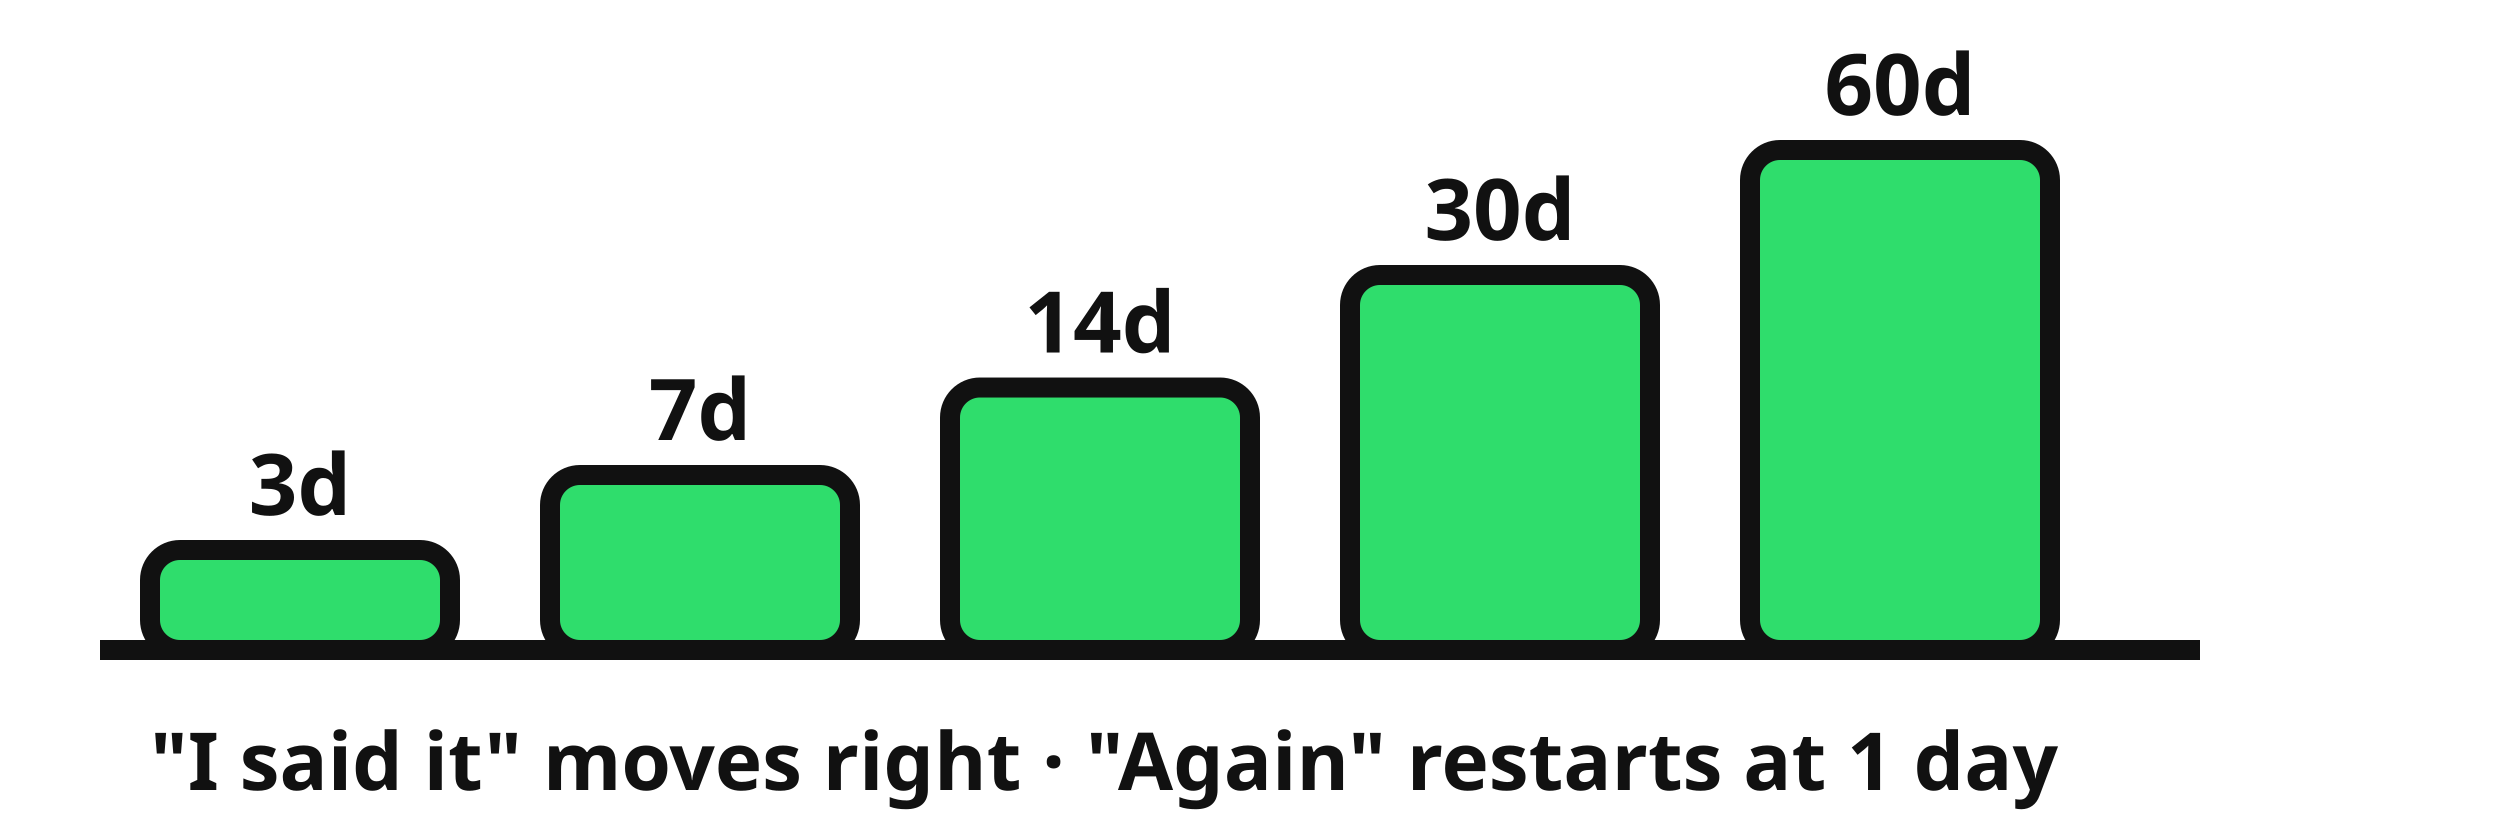
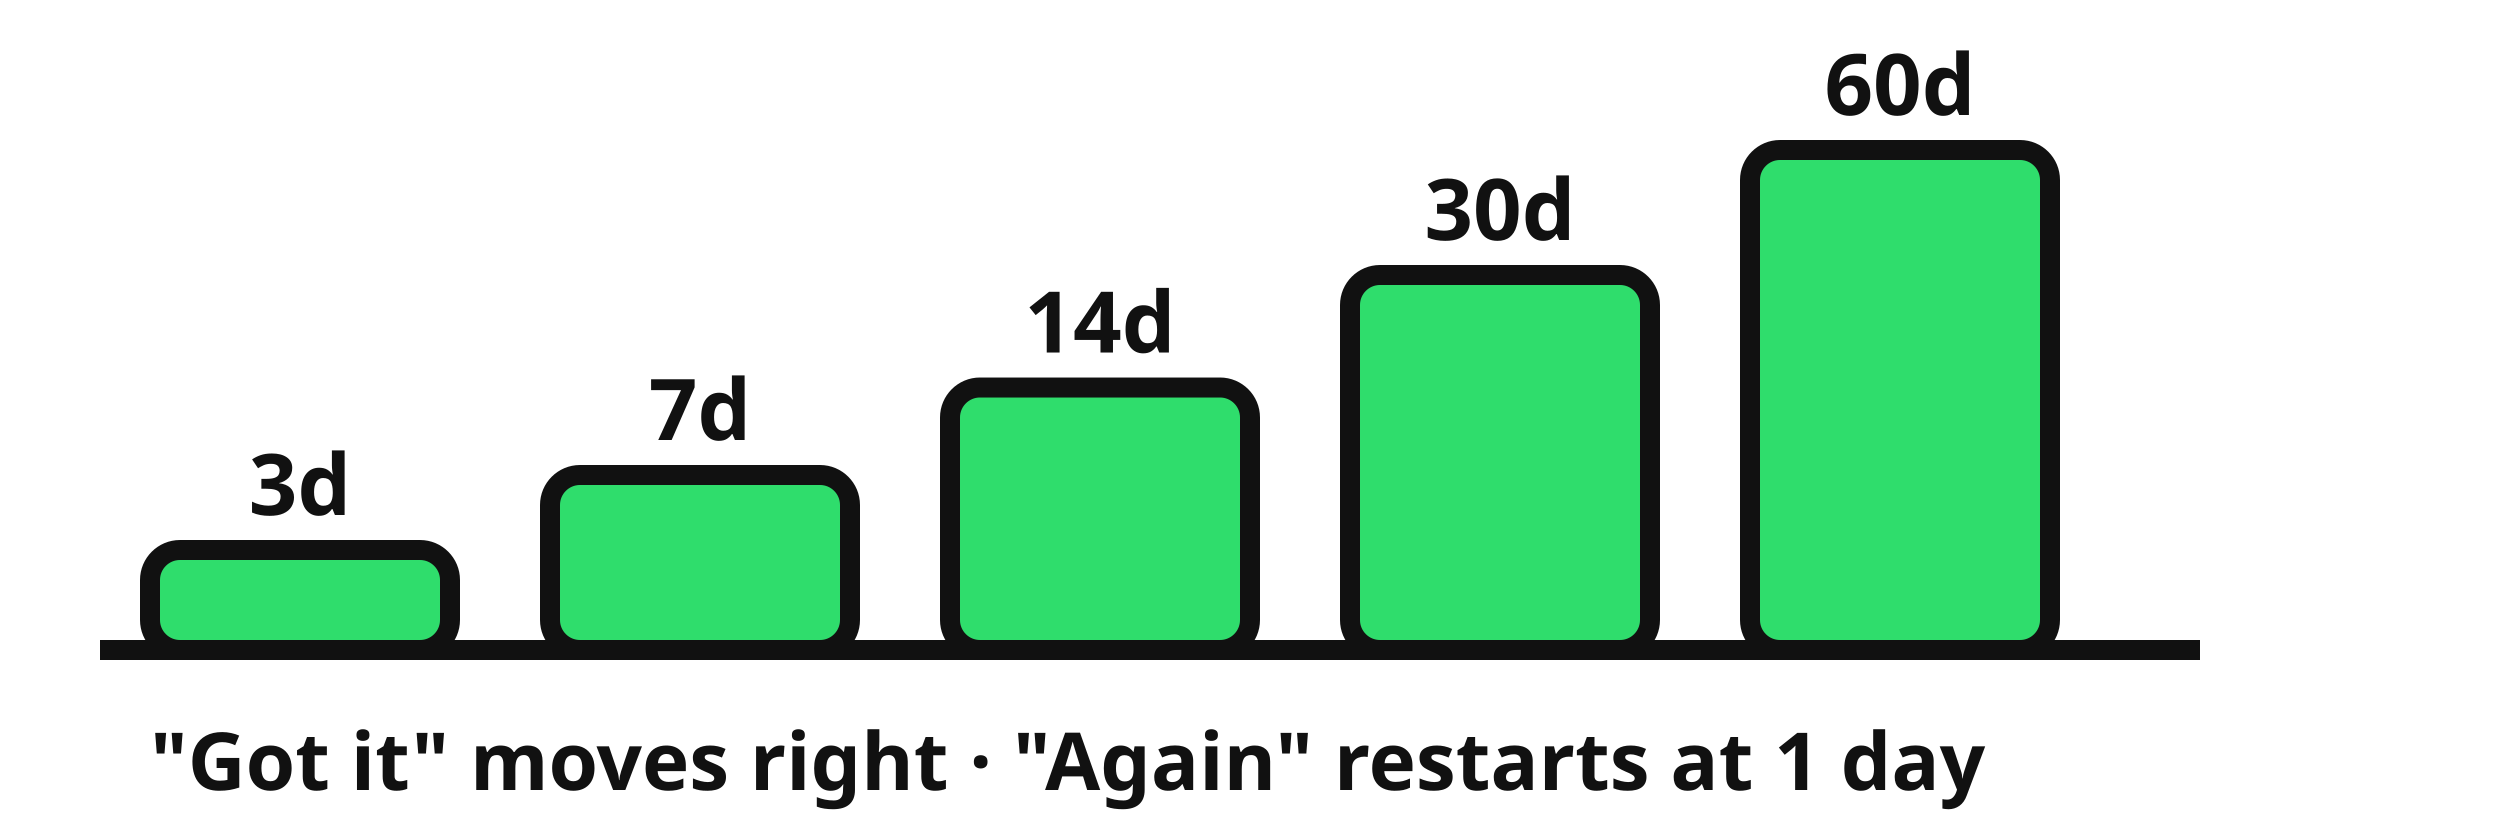
<svg xmlns="http://www.w3.org/2000/svg" width="1000" height="330" viewBox="0 0 1000 330" font-family="Avenir Next">
  <line x1="40" y1="260" x2="880" y2="260" stroke="#111111" stroke-width="8" />
  <g fill="#2FDD6C" stroke="#111111" stroke-width="8">
    <rect x="60" y="220" width="120" height="40" rx="12" />
    <rect x="220" y="190" width="120" height="70" rx="12" />
    <rect x="380" y="155" width="120" height="105" rx="12" />
    <rect x="540" y="110" width="120" height="150" rx="12" />
    <rect x="700" y="60" width="120" height="200" rx="12" />
  </g>
  <g font-size="34" font-weight="800" fill="#111111" text-anchor="middle">
    <text x="120" y="206">3d</text>
    <text x="280" y="176">7d</text>
    <text x="440" y="141">14d</text>
    <text x="600" y="96">30d</text>
    <text x="760" y="46">60d</text>
  </g>
-   <text x="60" y="316" font-size="32" font-weight="700" fill="#111111">"I said it" moves right · "Again" restarts at 1 day</text>
+   <text x="60" y="316" font-size="32" font-weight="700" fill="#111111">"Got it" moves right · "Again" restarts at 1 day</text>
</svg>
